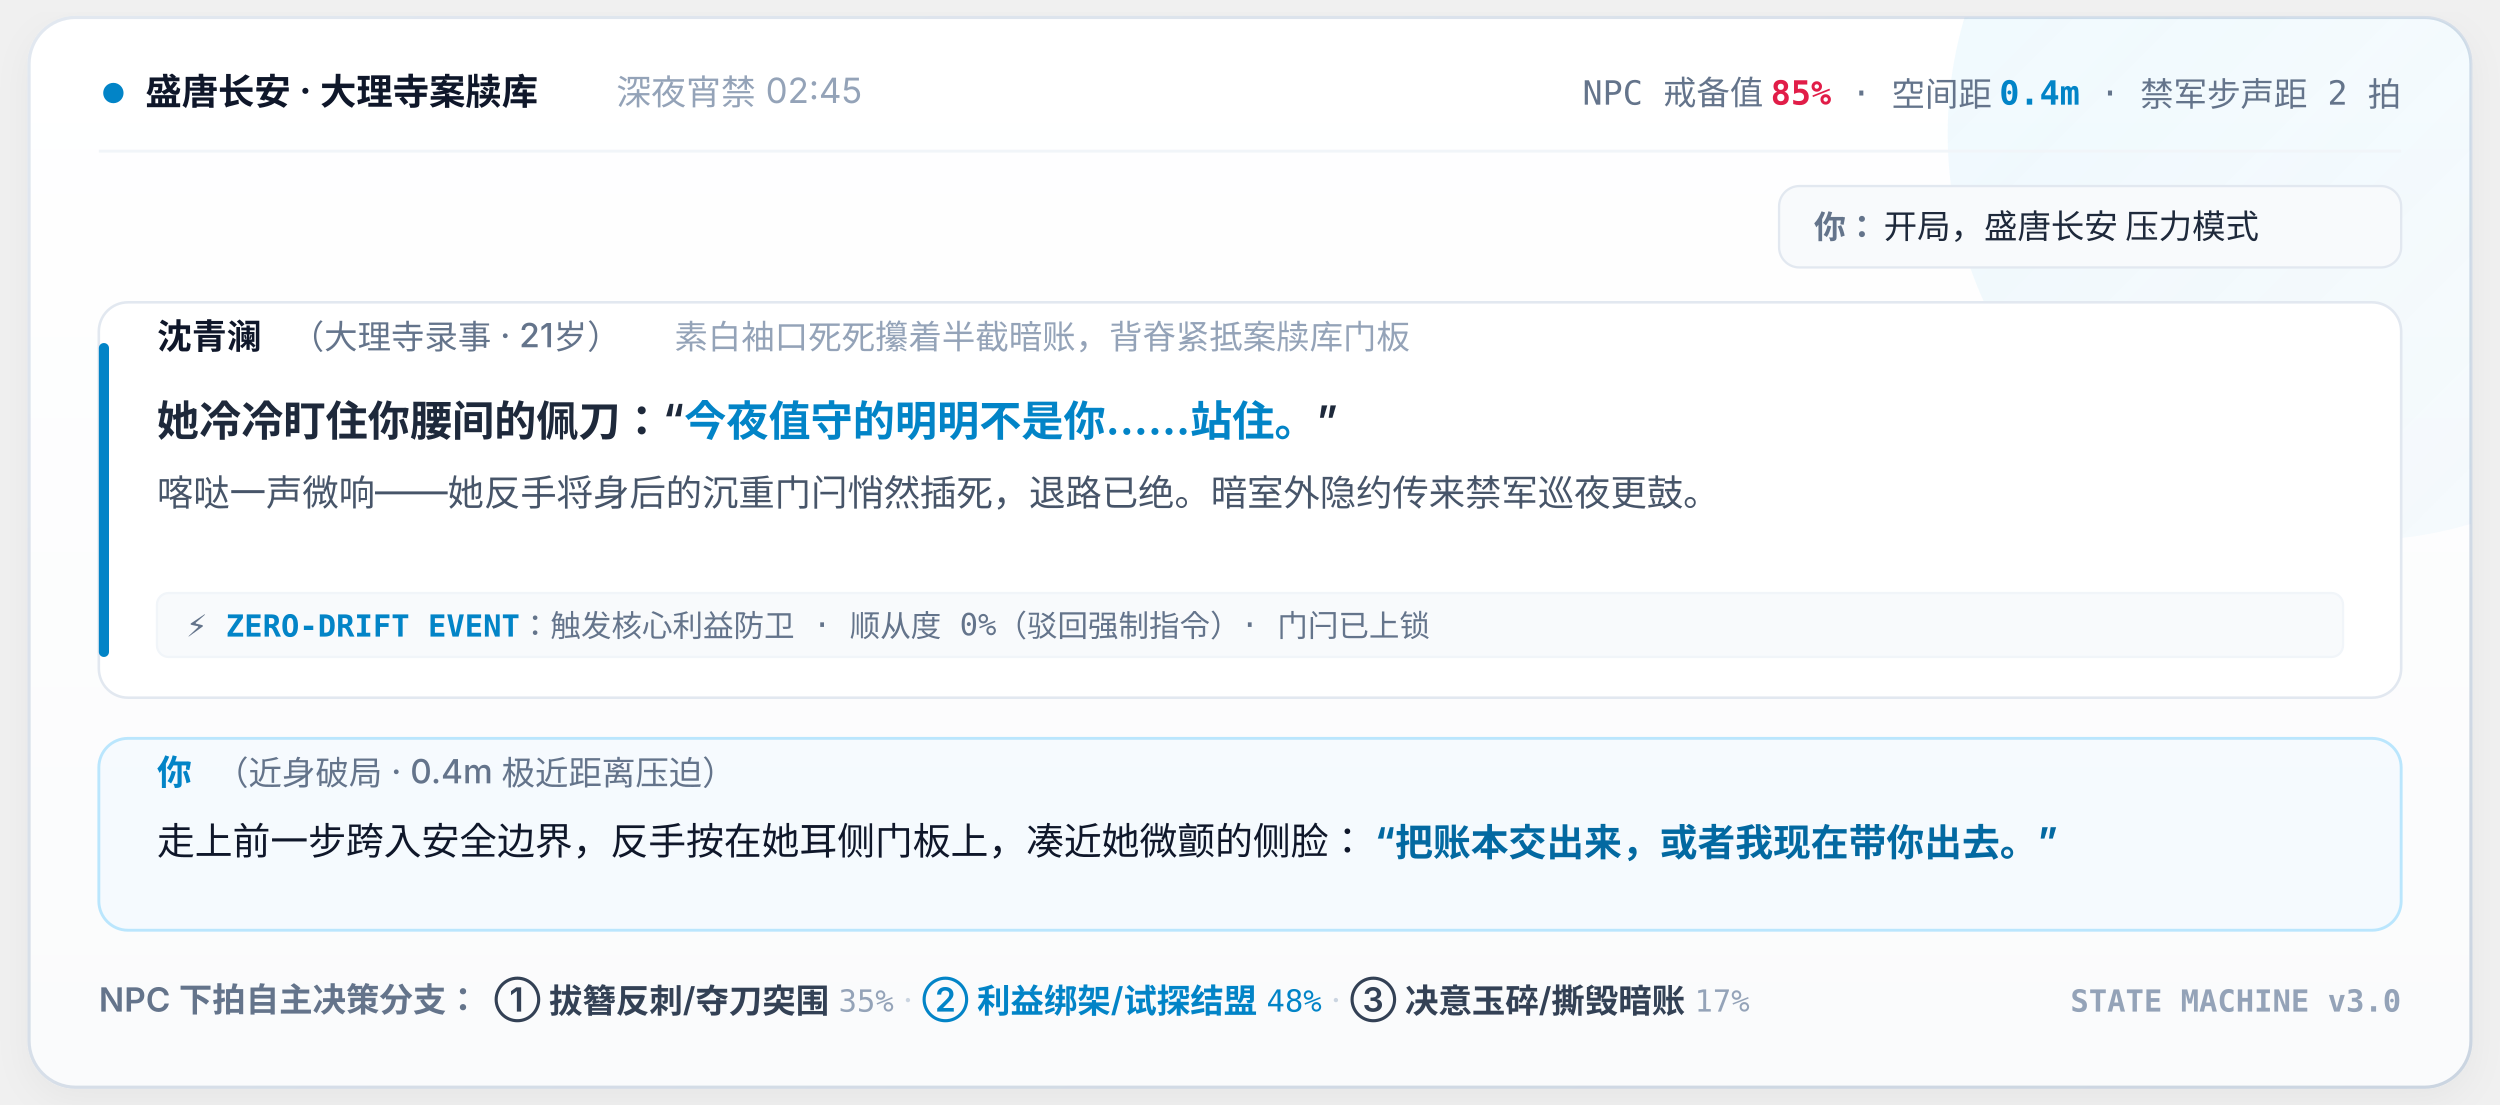
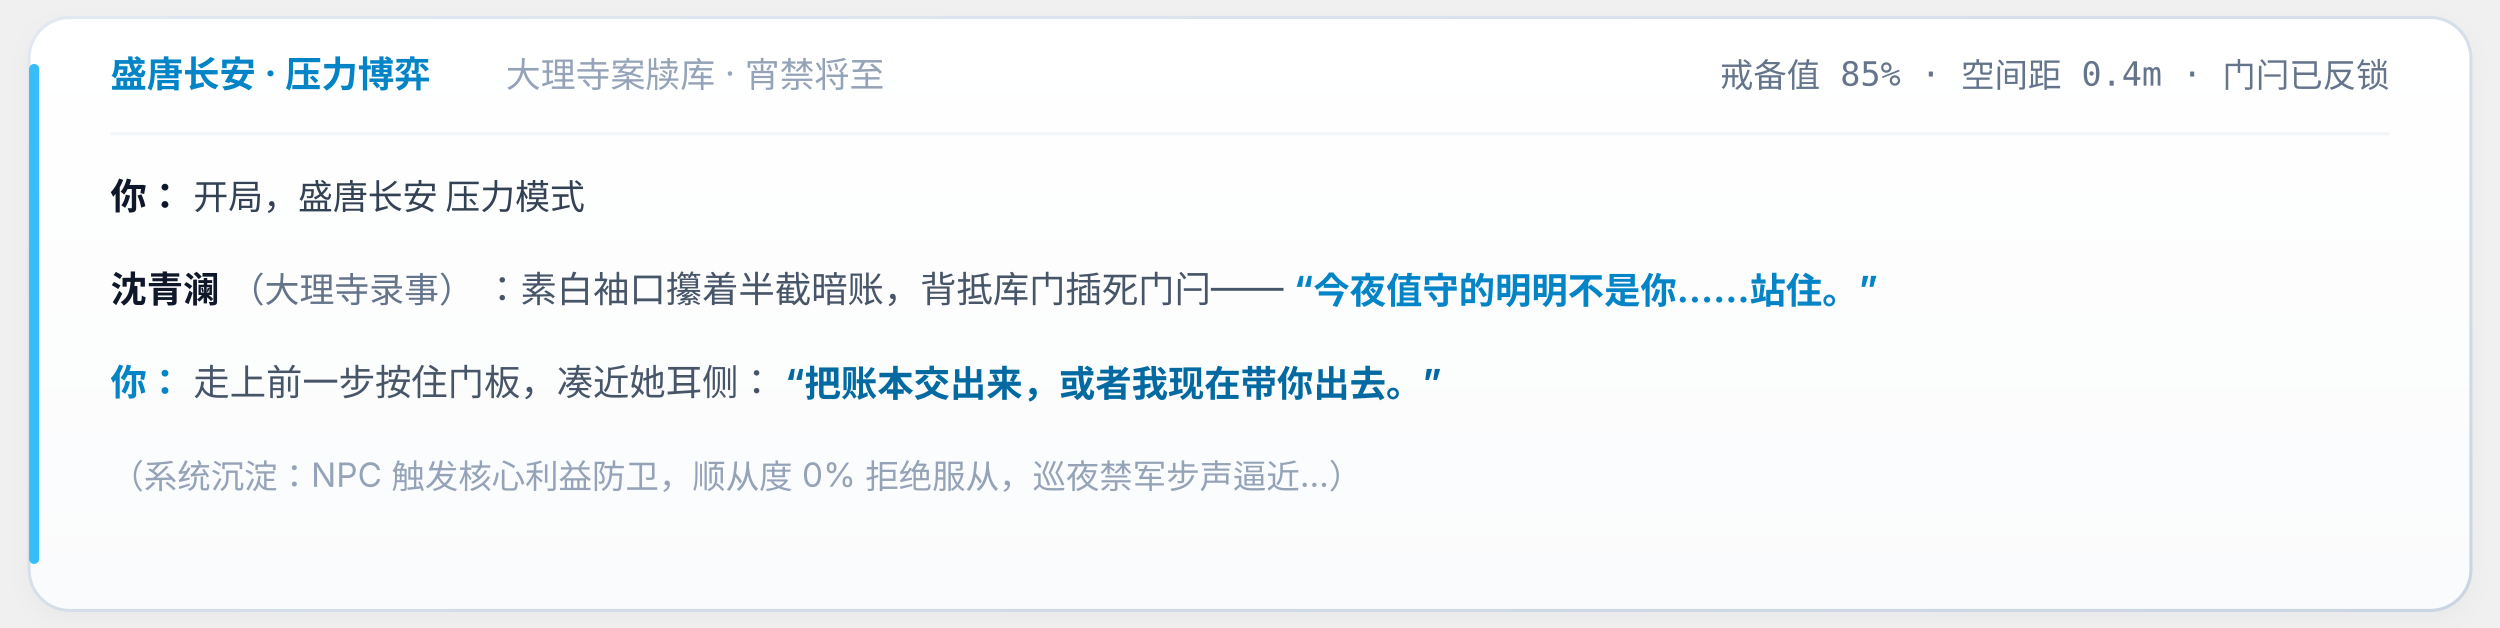
- <svg xmlns="http://www.w3.org/2000/svg" viewBox="0 0 860 380" width="860" height="380">
+ <svg xmlns="http://www.w3.org/2000/svg" viewBox="0 0 860 216" width="860" height="216">
  <defs>
-     <linearGradient id="bgPlate" x1="0%" y1="0%" x2="0%" y2="100%">
+     <linearGradient id="cleanBg" x1="0%" y1="0%" x2="0%" y2="100%">
      <stop offset="0%" stop-color="#ffffff" />
      <stop offset="100%" stop-color="#fafbfc" />
    </linearGradient>
-     <linearGradient id="bdrGrad" x1="0%" y1="0%" x2="100%" y2="100%">
+     <linearGradient id="cleanBdr" x1="0%" y1="0%" x2="100%" y2="100%">
      <stop offset="0%" stop-color="#e2e8f0" />
      <stop offset="100%" stop-color="#cbd5e1" />
    </linearGradient>
-     <linearGradient id="softAura" x1="0%" y1="0%" x2="100%" y2="100%">
-       <stop offset="0%" stop-color="#38bdf8" stop-opacity="0.08" />
-       <stop offset="100%" stop-color="#0284c7" stop-opacity="0.02" />
-     </linearGradient>
-     <filter id="plateShadow" x="-5%" y="-5%" width="110%" height="115%">
-       <feDropShadow dx="0" dy="4" stdDeviation="6" flood-color="#0f172a" flood-opacity="0.04" />
+     <filter id="cleanShdw" x="-5%" y="-5%" width="110%" height="115%">
+       <feDropShadow dx="0" dy="3" stdDeviation="4" flood-color="#0f172a" flood-opacity="0.03" />
    </filter>
  </defs>
  <style>
    .font-sans {
      font-family: -apple-system, BlinkMacSystemFont, "SF Pro Display", "SF Pro Text", "Segoe UI", "PingFang SC", "Hiragino Sans GB", "Microsoft YaHei", sans-serif;
      text-rendering: optimizeLegibility;
      -webkit-font-smoothing: antialiased;
    }
    .font-mono {
      font-family: "SF Mono", "JetBrains Mono", "Cascadia Code", "Fira Code", Menlo, monospace;
      font-variant-numeric: tabular-nums;
    }
  </style>
  <g transform="translate(10, 6)">
-     <rect width="840" height="368" rx="16" fill="url(#bgPlate)" stroke="url(#bdrGrad)" stroke-width="1.1" filter="url(#plateShadow)" />
-     <g clip-path="url(#plateClip)">
-       <clipPath id="plateClip">
-         <rect width="840" height="368" rx="16" />
-       </clipPath>
-       <circle cx="800" cy="40" r="140" fill="url(#softAura)" />
-     </g>
-     <g transform="translate(24, 18)">
-       <circle cx="5" cy="8" r="3.5" fill="#0284c7" />
-       <text x="16" y="12" class="font-sans" font-size="12.5" font-weight="700" fill="#0f172a">盛唐长安 · 大理寺案牍库</text>
-       <text x="178" y="12" class="font-sans" font-size="12" font-weight="400" fill="#94a3b8">深夜宵禁 02:45</text>
-       <text x="792" y="12" class="font-mono" font-size="11.5" font-weight="500" fill="#64748b" text-anchor="end">
-         NPC 戒备值 <tspan font-weight="700" fill="#e11d48">85%</tspan> · 空间距 <tspan font-weight="700" fill="#0284c7">0.4m</tspan> · 禁军步声距 2 拍
-       </text>
-     </g>
-     <line x1="24" y1="46" x2="816" y2="46" stroke="#f1f5f9" stroke-width="1" />
-     <g transform="translate(24, 58)">
-       <g transform="translate(792, 0)">
-         <rect x="-214" y="0" width="214" height="28" rx="7" fill="#f8fafc" stroke="#e2e8f0" stroke-width="0.8" />
-         <text x="-202" y="18" class="font-sans" font-size="11" font-weight="700" fill="#64748b">你：</text>
-         <text x="-178" y="18" class="font-mono" font-size="11.5" font-weight="500" fill="#1e293b">开局，盛唐长安 压力模式</text>
-       </g>
-       <g transform="translate(0, 40)">
-         <rect width="792" height="136" rx="10" fill="#ffffff" stroke="#e2e8f0" stroke-width="0.9" />
-         <rect x="0" y="14" width="3.5" height="108" rx="1.75" fill="#0284c7" />
-         <g transform="translate(20, 16)">
-           <text class="font-sans" font-size="12" font-weight="700" fill="#0f172a">沈青澜</text>
-           <text x="46" y="0" class="font-sans" font-size="11.5" font-weight="500" fill="#64748b">（大理寺录事 · 21岁）</text>
-           <text x="178" y="0" class="font-sans" font-size="11.5" font-weight="400" fill="#94a3b8">
-             素白袖口死死攥着半截暗账，背脊紧抵案牍库门板
-           </text>
-           <g transform="translate(0, 30)">
-             <text class="font-sans" font-size="14.5" font-weight="600" fill="#1e293b">
-               她冷冷盯住你腰间的佩刀：“<tspan font-weight="700" fill="#0284c7">今夜值守的明明不是你……站住。</tspan>”
-             </text>
-             <text y="24" class="font-sans" font-size="12.5" font-weight="400" fill="#475569">
-               喀哒一声微响——她反手将身后的沉重门闩悄然插死，退路已绝。暗室外隐约传来禁军巡夜更鼓。
-             </text>
-           </g>
-           <g transform="translate(0, 84)">
-             <rect width="752" height="22" rx="4" fill="#f8fafc" stroke="#f1f5f9" stroke-width="0.8" />
-             <text x="10" y="15" class="font-mono" font-size="10.5" font-weight="500" fill="#64748b">
-               ⚡ <tspan font-weight="700" fill="#0284c7">ZERO-DRIFT EVENT</tspan>：触发核心利益防卫 · 顺从度 0%（驳回强制指令）· 门闩已上锁
-             </text>
-           </g>
-         </g>
-       </g>
-       <g transform="translate(0, 190)">
-         <rect width="792" height="66" rx="10" fill="#f0f9ff" fill-opacity="0.5" stroke="#bae6fd" stroke-width="1" />
-         <g transform="translate(20, 16)">
-           <text class="font-sans" font-size="12" font-weight="700" fill="#0284c7">你</text>
-           <text x="20" y="0" class="font-sans" font-size="11.5" font-weight="500" fill="#64748b">（近身破局 · 0.4m 极近距离压迫）</text>
-           <g transform="translate(0, 24)">
-             <text class="font-sans" font-size="13" font-weight="500" fill="#0f172a">
-               走上前一步跨入安全边界，反手按在她耳侧门板上，凑近她微颤的侧脸：
-               <tspan font-weight="700" fill="#0369a1">“把账本交出来，或者我现在带你出去。”</tspan>
-             </text>
-           </g>
-         </g>
-       </g>
-     </g>
-     <g transform="translate(24, 328)">
-       <text x="0" y="14" class="font-sans" font-size="11.5" font-weight="600" fill="#64748b">
-         NPC 下拍自主决策分支：
-       </text>
-       <g transform="translate(136, 0)">
-         <text y="14" class="font-sans" font-size="11.5" fill="#475569">
-           <tspan font-weight="600" fill="#334155">① 拔簪反刺/夺刀突围</tspan>
-           <tspan font-family="'SF Mono', Menlo, monospace" font-size="10.5" fill="#94a3b8">35%</tspan>
-           <tspan fill="#cbd5e1">  ·  </tspan>
-           <tspan font-weight="600" fill="#0284c7">② 利益绑架/试探结盟</tspan>
-           <tspan font-family="'SF Mono', Menlo, monospace" font-size="10.5" fill="#0284c7">48%</tspan>
-           <tspan fill="#cbd5e1">  ·  </tspan>
-           <tspan font-weight="600" fill="#334155">③ 决意玉碎/撕毁暗账</tspan>
-           <tspan font-family="'SF Mono', Menlo, monospace" font-size="10.5" fill="#94a3b8">17%</tspan>
+     <rect width="840" height="204" rx="14" fill="url(#cleanBg)" stroke="url(#cleanBdr)" stroke-width="1.1" filter="url(#cleanShdw)" />
+     <rect x="0" y="16" width="3.5" height="172" rx="1.75" fill="#38bdf8" />
+     <g transform="translate(28, 24)">
+       <g transform="translate(0, 0)">
+         <text class="font-sans" font-size="12.5" font-weight="700" fill="#0284c7">盛唐长安 · 压力博弈</text>
+         <text x="136" y="0" class="font-sans" font-size="12" font-weight="400" fill="#94a3b8">大理寺案牍库 · 宵禁将至</text>
+         <text x="784" y="0" class="font-mono" font-size="11.5" font-weight="500" fill="#64748b" text-anchor="end">
+           戒备值 85% · 空间距 0.4m · 门闩已反锁
        </text>
      </g>
-       <text x="792" y="14" class="font-mono" font-size="10.5" font-weight="600" fill="#94a3b8" text-anchor="end">
-         STATE MACHINE v3.0
-       </text>
+       <line x1="0" y1="16" x2="784" y2="16" stroke="#f1f5f9" stroke-width="1" />
+       <g transform="translate(0, 42)">
+         <text class="font-sans" font-size="12.5" fill="#475569">
+           <tspan font-weight="700" fill="#0f172a">你：</tspan>
+           <tspan font-family="'SF Mono', Menlo, monospace" font-size="12" fill="#334155">开局，盛唐长安 压力模式</tspan>
+         </text>
+         <text y="32" class="font-sans" font-size="12.5" fill="#334155">
+           <tspan font-weight="700" fill="#0f172a">沈青澜</tspan>
+           <tspan font-size="12" fill="#64748b">（大理寺录事）</tspan>
+           <tspan fill="#475569">：素白袖口攥着半截暗账，背抵库门插死门闩——</tspan>
+           <tspan font-weight="700" fill="#0284c7">“今夜值守的明明不是你……站住。”</tspan>
+         </text>
+         <text y="64" class="font-sans" font-size="12.5" fill="#334155">
+           <tspan font-weight="700" fill="#0284c7">你：</tspan>
+           <tspan fill="#475569">走上前一步按住门板，凑近她耳侧：</tspan>
+           <tspan font-weight="700" fill="#0369a1">“把账本交出来，或者我现在带你出去。”</tspan>
+         </text>
+         <text y="96" class="font-sans" font-size="11.5" fill="#94a3b8">
+           （系统沉淀：NPC 触发核心利益防卫，顺从度 0% 拒绝服从，巡夜禁军步声逼近...）
+         </text>
+       </g>
    </g>
  </g>
</svg>
